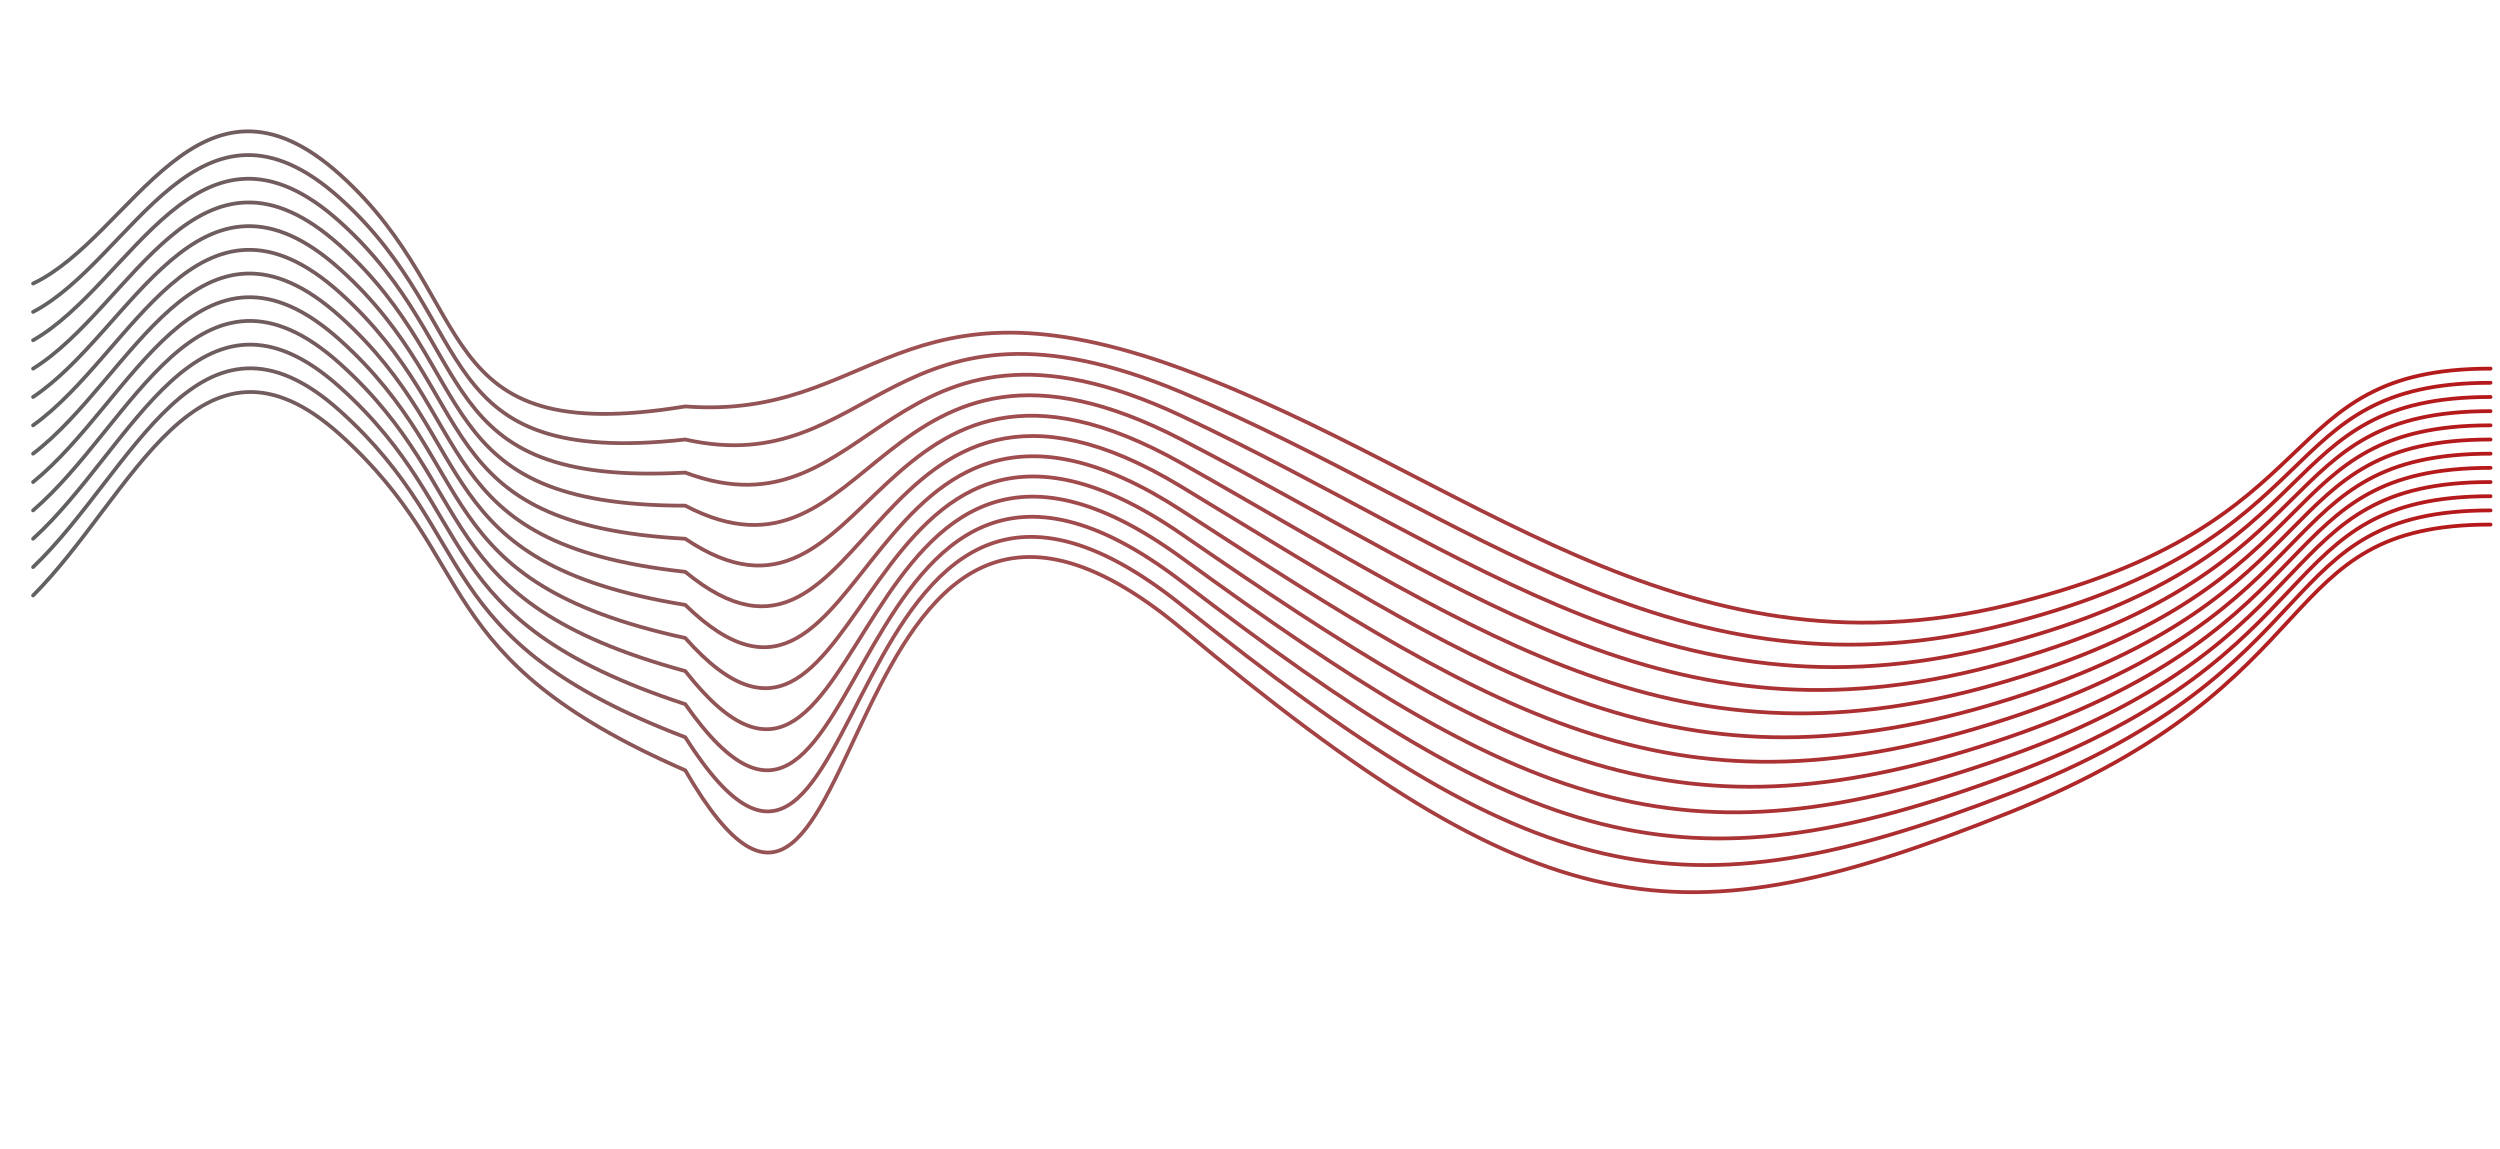
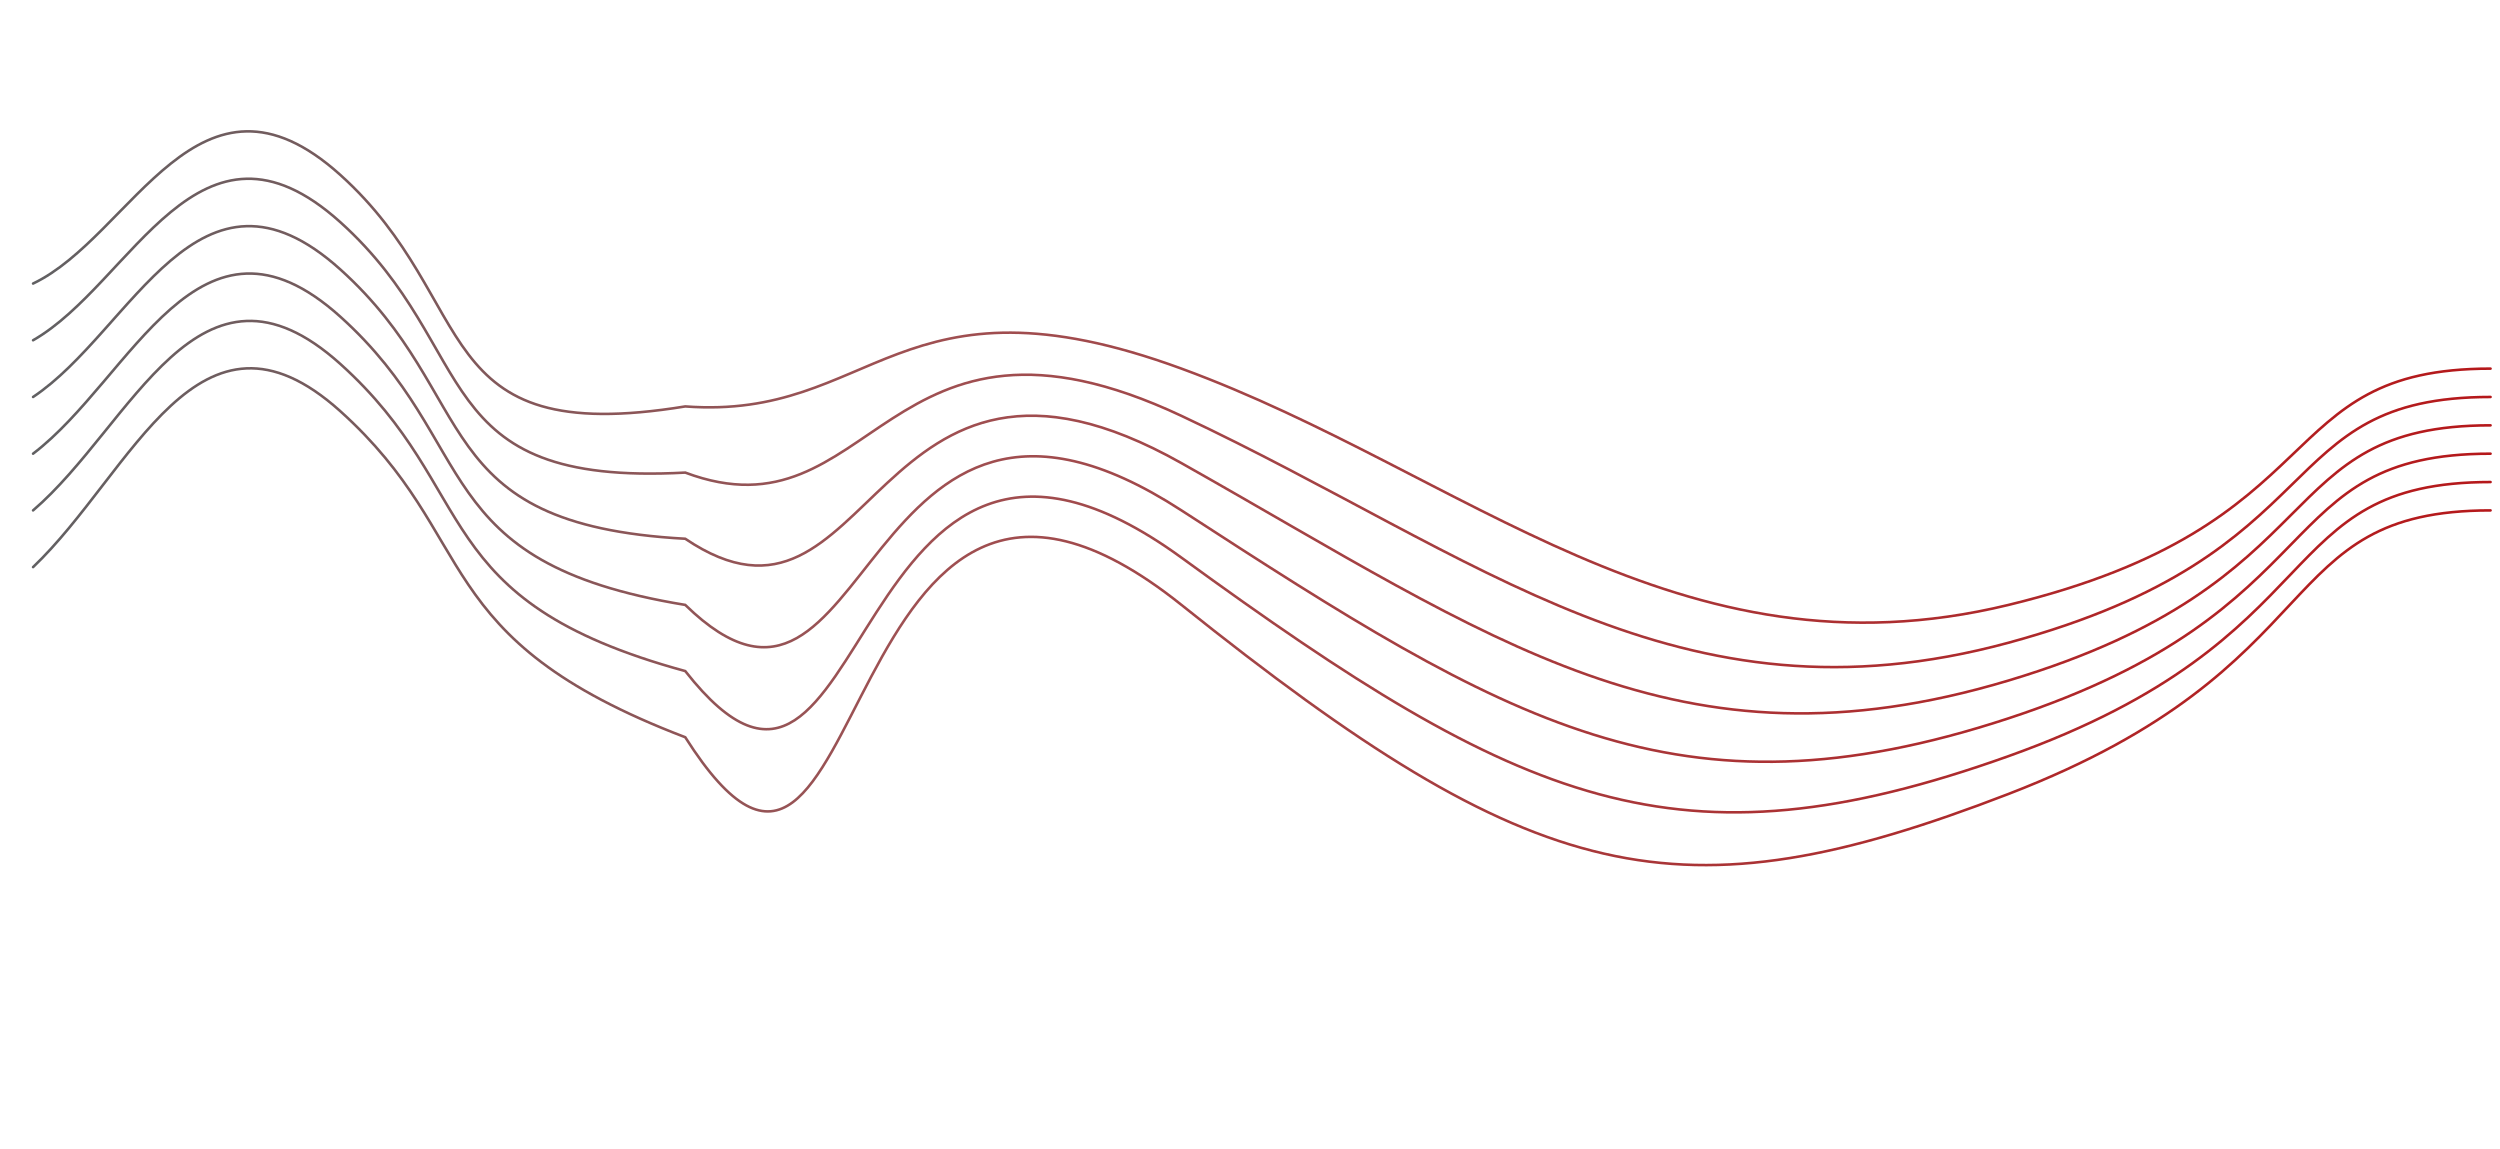
<svg xmlns="http://www.w3.org/2000/svg" viewBox="0 0 529 243" preserveAspectRatio="none" fill="none">
  <defs>
    <linearGradient id="wave" x1="7" y1="100" x2="527" y2="100" gradientUnits="userSpaceOnUse">
      <stop stop-color="#616062" />
      <stop offset="0.35" stop-color="#9e5153" />
      <stop offset="1" stop-color="#B5181A" />
    </linearGradient>
  </defs>
-   <g stroke="url(#wave)" stroke-width="0.8" stroke-linecap="round">
+   <g stroke="url(#wave)" stroke-width="0.55" stroke-linecap="round">
    <path d="M7 60 C28 50 42 10 72 37 S90 95 145 86 C185 89 190 56 250 78 S355 145 425 128 S480 78 527 78" />
-     <path d="M7 66 C28 55 42 15 72 42 S90 99 145 93 C185 102 188.5 57.2 250 83 S355 150 425 132 S480 81 527 81" />
    <path d="M7 72 C28 60 42 20 72 47 S90 103 145 100 C185 115 187 58.4 250 88 S355 155 425 136 S480 84 527 84" />
-     <path d="M7 78 C28 65 42 25 72 52 S90 107 145 107 C185 128 185.5 59.6 250 93 S355 160 425 140 S480 87 527 87" />
    <path d="M7 84 C28 70 42 30 72 57 S90 111 145 114 C185 141 184 60.8 250 98 S355 165 425 144 S480 90 527 90" />
-     <path d="M7 90 C28 75 42 35 72 62 S90 115 145 121 C185 154 182.5 62 250 103 S355 170 425 148 S480 93 527 93" />
    <path d="M7 96 C28 80 42 40 72 67 S90 119 145 128 C185 167 181 63.2 250 108 S355 175 425 152 S480 96 527 96" />
-     <path d="M7 102 C28 85 42 45 72 72 S90 123 145 135 C185 180 179.5 64.4 250 113 S355 180 425 156 S480 99 527 99" />
    <path d="M7 108 C28 90 42 50 72 77 S90 127 145 142 C185 193 178 65.6 250 118 S355 185 425 160 S480 102 527 102" />
-     <path d="M7 114 C28 95 42 55 72 82 S90 131 145 149 C185 206 176.5 66.8 250 123 S355 190 425 164 S480 105 527 105" />
    <path d="M7 120 C28 100 42 60 72 87 S90 135 145 156 C185 219 175 68 250 128 S355 195 425 168 S480 108 527 108" />
-     <path d="M7 126 C28 105 42 65 72 92 S90 139 145 163 C185 232 173.5 69.2 250 133 S355 200 425 172 S480 111 527 111" />
  </g>
</svg>
